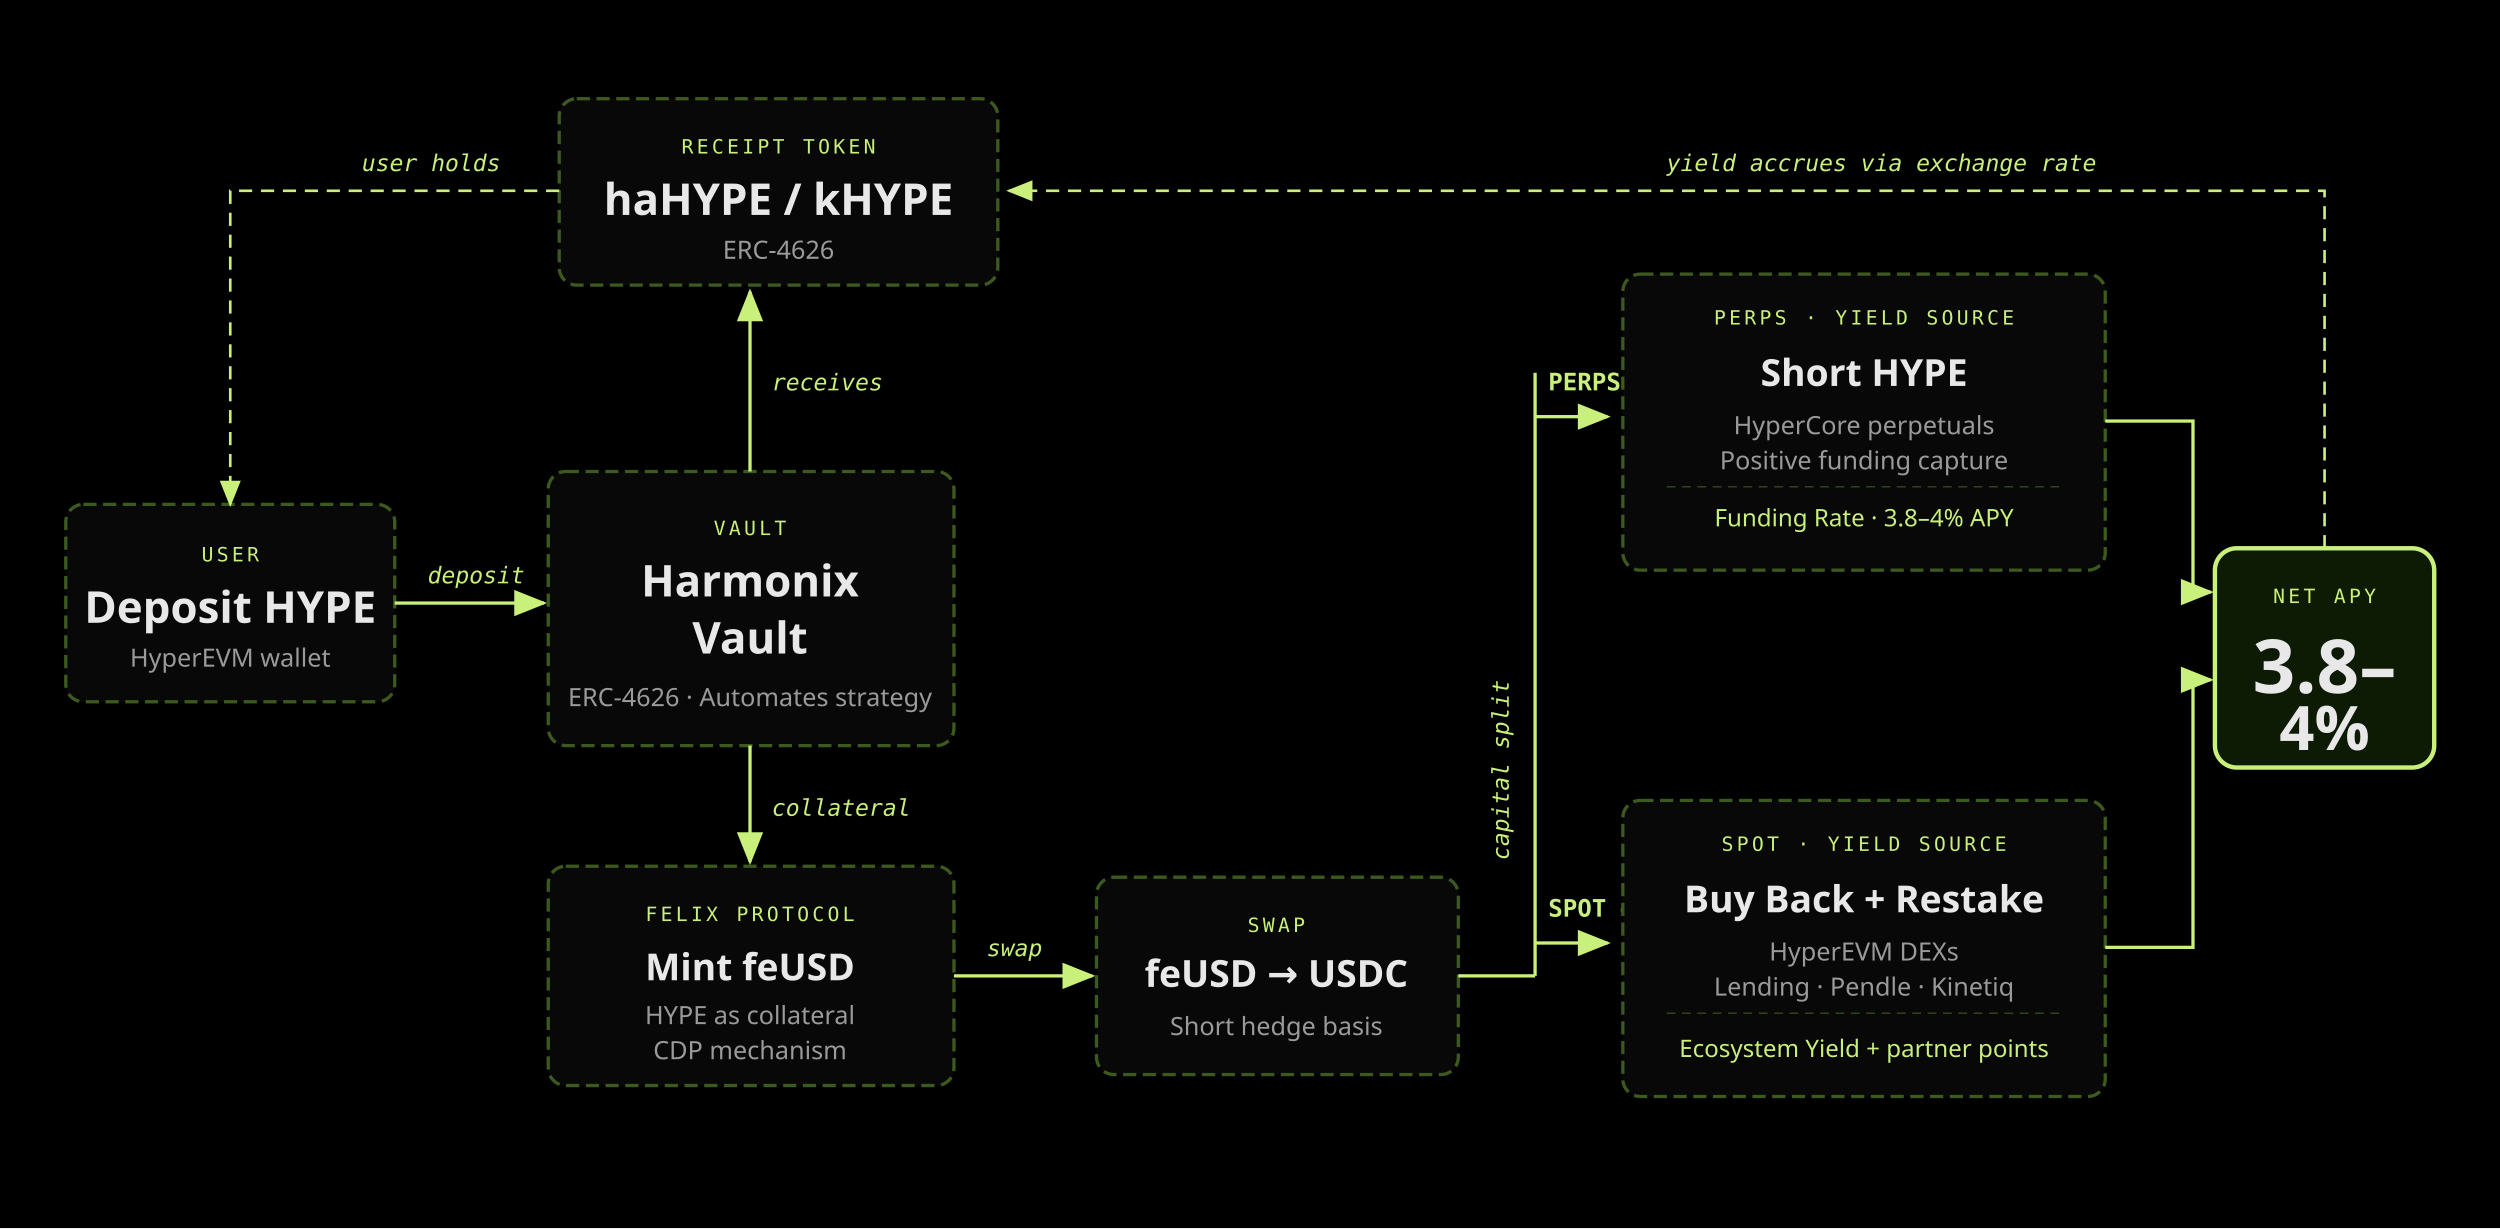
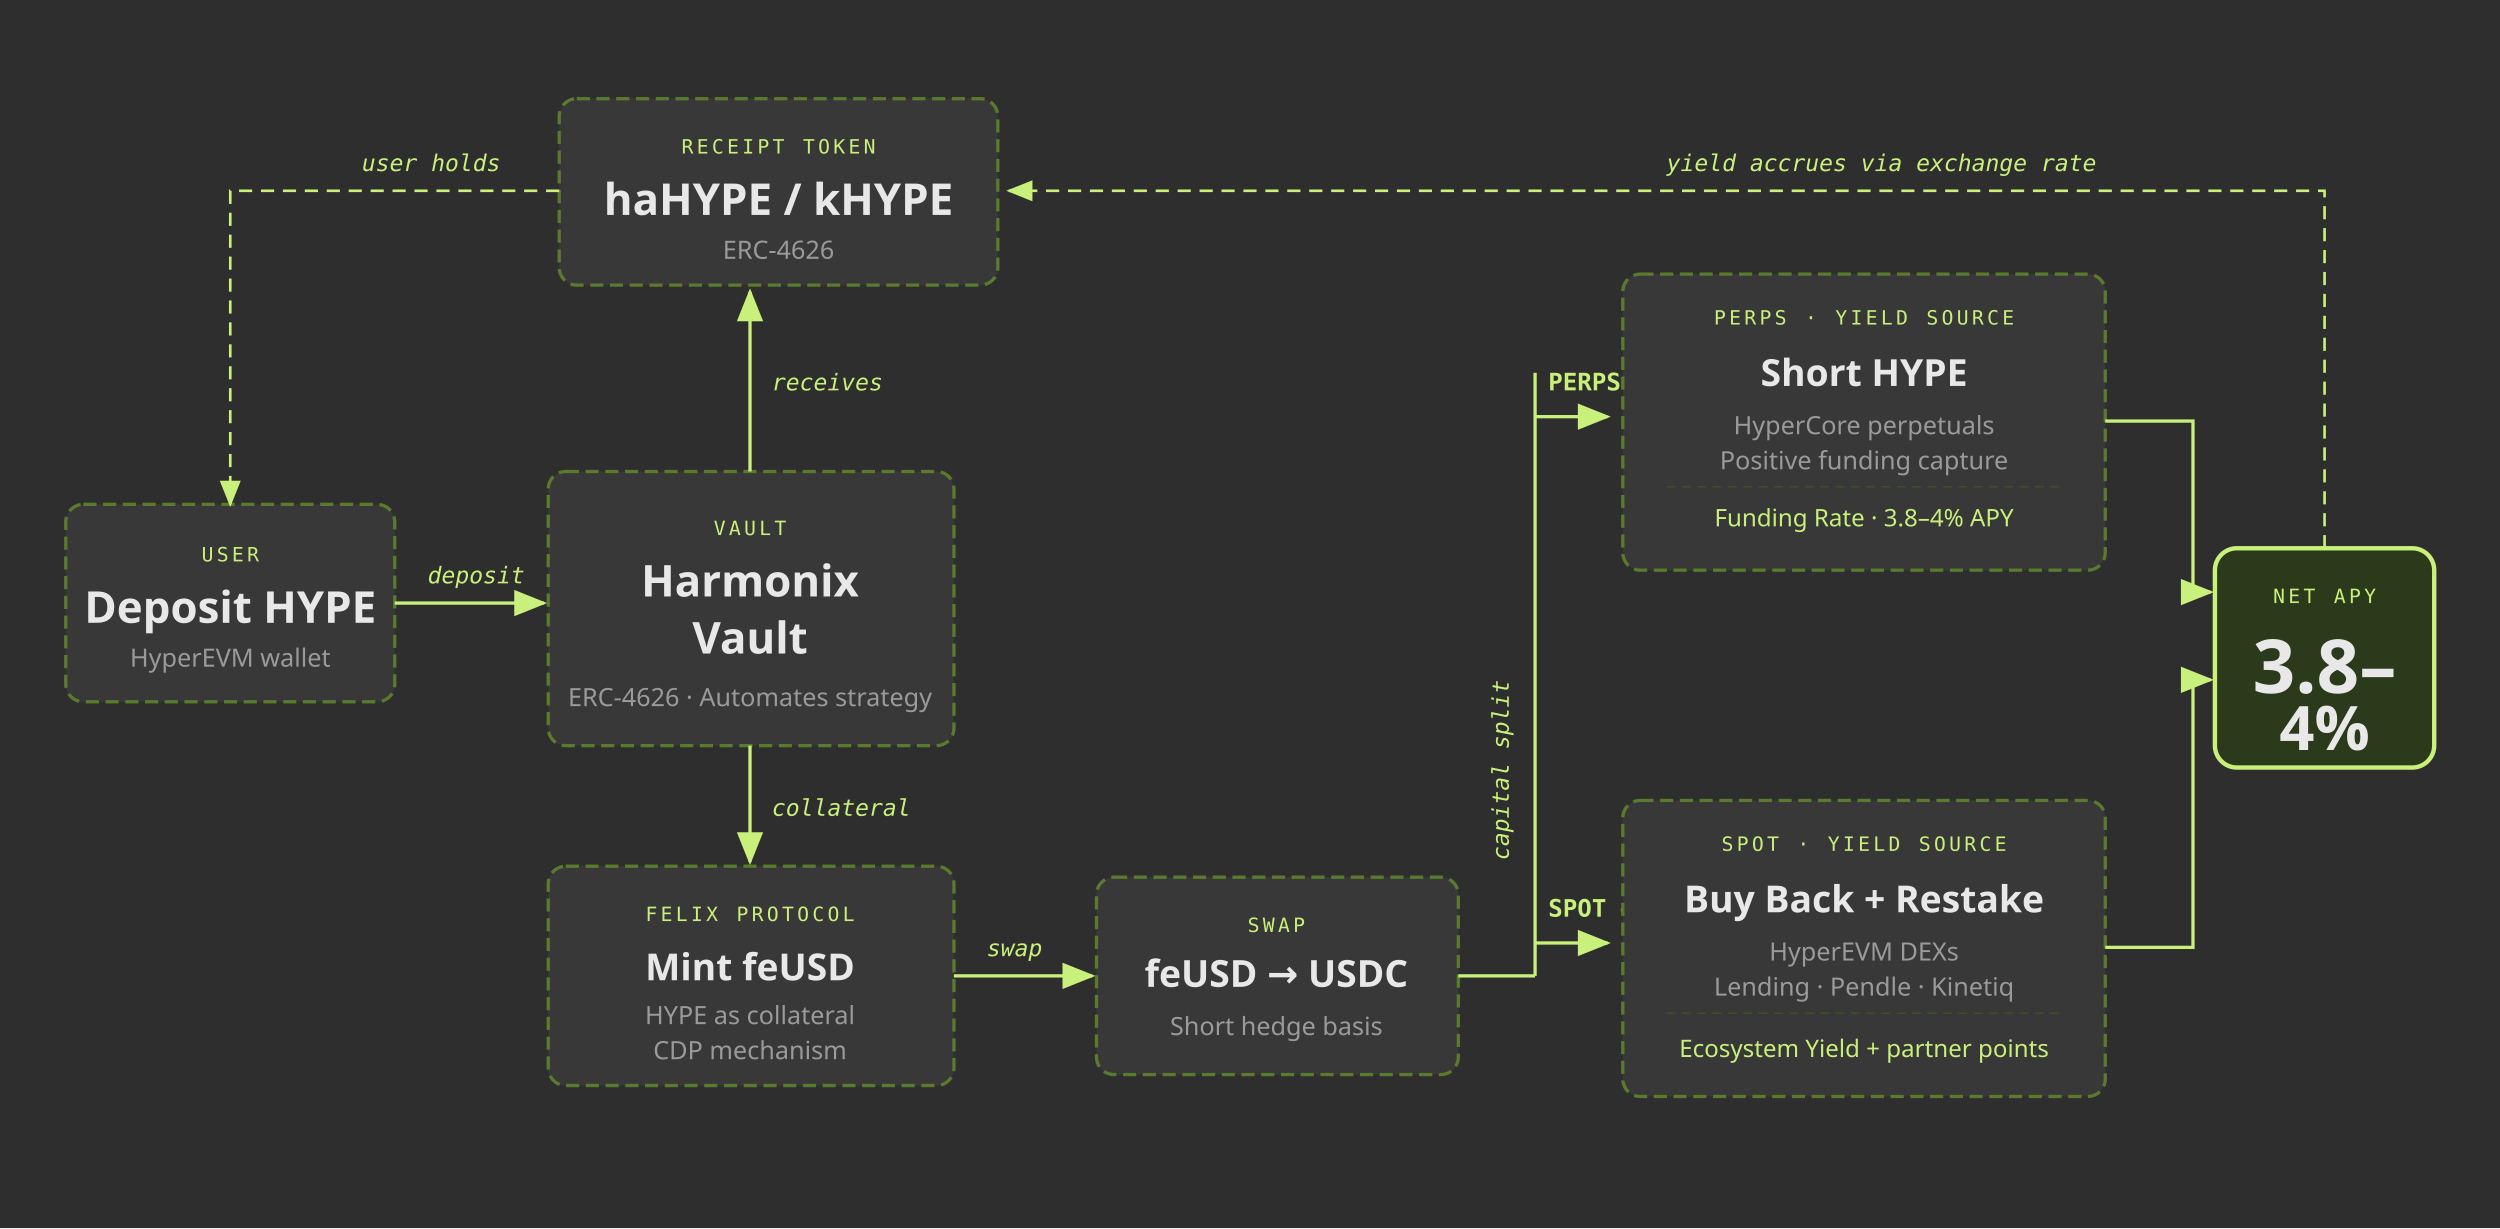
<svg xmlns="http://www.w3.org/2000/svg" viewBox="0 0 1140 560" fill="none">
-   <rect width="1140" height="560" fill="#000000" />
+   <rect width="1140" height="560" fill="#2e2e2e" />
  <defs>
    <marker id="a" markerWidth="10" markerHeight="8" refX="9" refY="4" orient="auto">
      <path d="M0 0 L10 4 L0 8 Z" fill="#c8f07a" />
    </marker>
    <marker id="au" markerWidth="8" markerHeight="10" refX="4" refY="1" orient="auto">
      <path d="M0 10 L4 0 L8 10 Z" fill="#c8f07a" />
    </marker>
    <marker id="ad" markerWidth="8" markerHeight="10" refX="4" refY="9" orient="auto">
      <path d="M0 0 L4 10 L8 0 Z" fill="#c8f07a" />
    </marker>
    <marker id="al" markerWidth="10" markerHeight="8" refX="1" refY="4" orient="auto">
      <path d="M10 0 L0 4 L10 8 Z" fill="#c8f07a" />
    </marker>
  </defs>
  <style>
-     .box { fill: #080808; stroke: #3d5a1e; stroke-width: 1.5; stroke-dasharray: 6 3; rx: 8; }
-     .box-hl { fill: #0d1a04; stroke: #c8f07a; stroke-width: 2; rx: 10; }
+     .box { fill: #383838; stroke: #5a7a2e; stroke-width: 1.5; stroke-dasharray: 6 3; rx: 8; }
+     .box-hl { fill: #2a3a1a; stroke: #c8f07a; stroke-width: 2; rx: 10; }
    .lbl { fill: #c8f07a; font-family: monospace; font-size: 9px; letter-spacing: 1.5px; }
    .ttl { fill: #e8e8e8; font-family: sans-serif; font-size: 17px; font-weight: 700; }
    .ttl-lg { fill: #e8e8e8; font-family: sans-serif; font-size: 20px; font-weight: 700; }
    .sub { fill: #9a9a9a; font-family: sans-serif; font-size: 11.5px; }
    .flow { fill: #c8f07a; font-family: monospace; font-size: 10.5px; font-style: italic; }
    .pct { fill: #c8f07a; font-family: monospace; font-size: 11px; font-weight: 600; }
  </style>
  <rect class="box" x="30" y="230" width="150" height="90" />
  <text class="lbl" x="105" y="256" text-anchor="middle">USER</text>
  <text class="ttl-lg" x="105" y="284" text-anchor="middle">Deposit HYPE</text>
  <text class="sub" x="105" y="304" text-anchor="middle">HyperEVM wallet</text>
  <line x1="180" y1="275" x2="248" y2="275" stroke="#c8f07a" stroke-width="1.5" marker-end="url(#a)" />
  <text class="flow" x="195" y="266">deposit</text>
  <rect class="box" x="250" y="215" width="185" height="125" />
  <text class="lbl" x="342" y="244" text-anchor="middle">VAULT</text>
  <text class="ttl-lg" x="342" y="272" text-anchor="middle">Harmonix</text>
  <text class="ttl-lg" x="342" y="298" text-anchor="middle">Vault</text>
  <text class="sub" x="342" y="322" text-anchor="middle">ERC-4626 · Automates strategy</text>
  <line x1="342" y1="340" x2="342" y2="393" stroke="#c8f07a" stroke-width="1.5" marker-end="url(#a)" />
  <text class="flow" x="352" y="372">collateral</text>
  <rect class="box" x="250" y="395" width="185" height="100" />
  <text class="lbl" x="342" y="420" text-anchor="middle">FELIX PROTOCOL</text>
  <text class="ttl" x="342" y="447" text-anchor="middle">Mint feUSD</text>
  <text class="sub" x="342" y="467" text-anchor="middle">HYPE as collateral</text>
  <text class="sub" x="342" y="483" text-anchor="middle">CDP mechanism</text>
  <line x1="435" y1="445" x2="498" y2="445" stroke="#c8f07a" stroke-width="1.5" marker-end="url(#a)" />
  <text class="flow" x="450" y="436">swap</text>
  <rect class="box" x="500" y="400" width="165" height="90" />
  <text class="lbl" x="582" y="425" text-anchor="middle">SWAP</text>
  <text class="ttl" x="582" y="450" text-anchor="middle">feUSD → USDC</text>
  <text class="sub" x="582" y="472" text-anchor="middle">Short hedge basis</text>
  <line x1="665" y1="445" x2="700" y2="445" stroke="#c8f07a" stroke-width="1.5" />
  <line x1="700" y1="445" x2="700" y2="170" stroke="#c8f07a" stroke-width="1.5" />
  <text class="flow" x="688" y="310" text-anchor="end" transform="rotate(-90 688 310)">capital split</text>
  <line x1="700" y1="190" x2="733" y2="190" stroke="#c8f07a" stroke-width="1.5" marker-end="url(#a)" />
  <text class="pct" x="706" y="178">PERPS — 50%</text>
  <line x1="700" y1="430" x2="733" y2="430" stroke="#c8f07a" stroke-width="1.5" marker-end="url(#a)" />
  <text class="pct" x="706" y="418">SPOT — 50%</text>
  <rect class="box" x="740" y="125" width="220" height="135" />
  <text class="lbl" x="850" y="148" text-anchor="middle">PERPS · YIELD SOURCE</text>
  <text class="ttl" x="850" y="176" text-anchor="middle">Short HYPE</text>
  <text class="sub" x="850" y="198" text-anchor="middle">HyperCore perpetuals</text>
  <text class="sub" x="850" y="214" text-anchor="middle">Positive funding capture</text>
  <line x1="760" y1="222" x2="940" y2="222" stroke="#3d5a1e" stroke-width="0.5" stroke-dasharray="4 3" />
  <text class="sub" x="850" y="240" text-anchor="middle" style="fill:#c8f07a;font-size:11px">Funding Rate · 3.8–4% APY</text>
  <rect class="box" x="740" y="365" width="220" height="135" />
  <text class="lbl" x="850" y="388" text-anchor="middle">SPOT · YIELD SOURCE</text>
  <text class="ttl" x="850" y="416" text-anchor="middle">Buy Back + Restake</text>
  <text class="sub" x="850" y="438" text-anchor="middle">HyperEVM DEXs</text>
  <text class="sub" x="850" y="454" text-anchor="middle">Lending · Pendle · Kinetiq</text>
  <line x1="760" y1="462" x2="940" y2="462" stroke="#3d5a1e" stroke-width="0.5" stroke-dasharray="4 3" />
  <text class="sub" x="850" y="482" text-anchor="middle" style="fill:#c8f07a;font-size:11px">Ecosystem Yield + partner points</text>
  <path d="M960 192 L1000 192 L1000 270 L1008 270" stroke="#c8f07a" stroke-width="1.5" fill="none" marker-end="url(#a)" />
  <path d="M960 432 L1000 432 L1000 310 L1008 310" stroke="#c8f07a" stroke-width="1.5" fill="none" marker-end="url(#a)" />
  <rect class="box-hl" x="1010" y="250" width="100" height="100" />
  <text class="lbl" x="1060" y="275" text-anchor="middle">NET APY</text>
  <text fill="#e8e8e8" font-family="sans-serif" font-size="34" font-weight="800" x="1060" y="316" text-anchor="middle">3.8–</text>
  <text fill="#e8e8e8" font-family="sans-serif" font-size="28" font-weight="800" x="1060" y="342" text-anchor="middle">4%</text>
  <path d="M1060 250 L1060 87 L460 87" stroke="#c8f07a" stroke-width="1.2" stroke-dasharray="6 4" fill="none" marker-end="url(#a)" />
  <text class="flow" x="760" y="78">yield accrues via exchange rate</text>
  <rect class="box" x="255" y="45" width="200" height="85" />
  <text class="lbl" x="355" y="70" text-anchor="middle">RECEIPT TOKEN</text>
  <text class="ttl-lg" x="355" y="98" text-anchor="middle">haHYPE / kHYPE</text>
  <text class="sub" x="355" y="118" text-anchor="middle">ERC-4626</text>
  <path d="M255 87 L105 87 L105 230" stroke="#c8f07a" stroke-width="1.2" stroke-dasharray="6 4" fill="none" marker-end="url(#a)" />
  <text class="flow" x="165" y="78">user holds</text>
  <line x1="342" y1="215" x2="342" y2="133" stroke="#c8f07a" stroke-width="1.5" marker-end="url(#a)" />
  <text class="flow" x="352" y="178">receives</text>
</svg>
